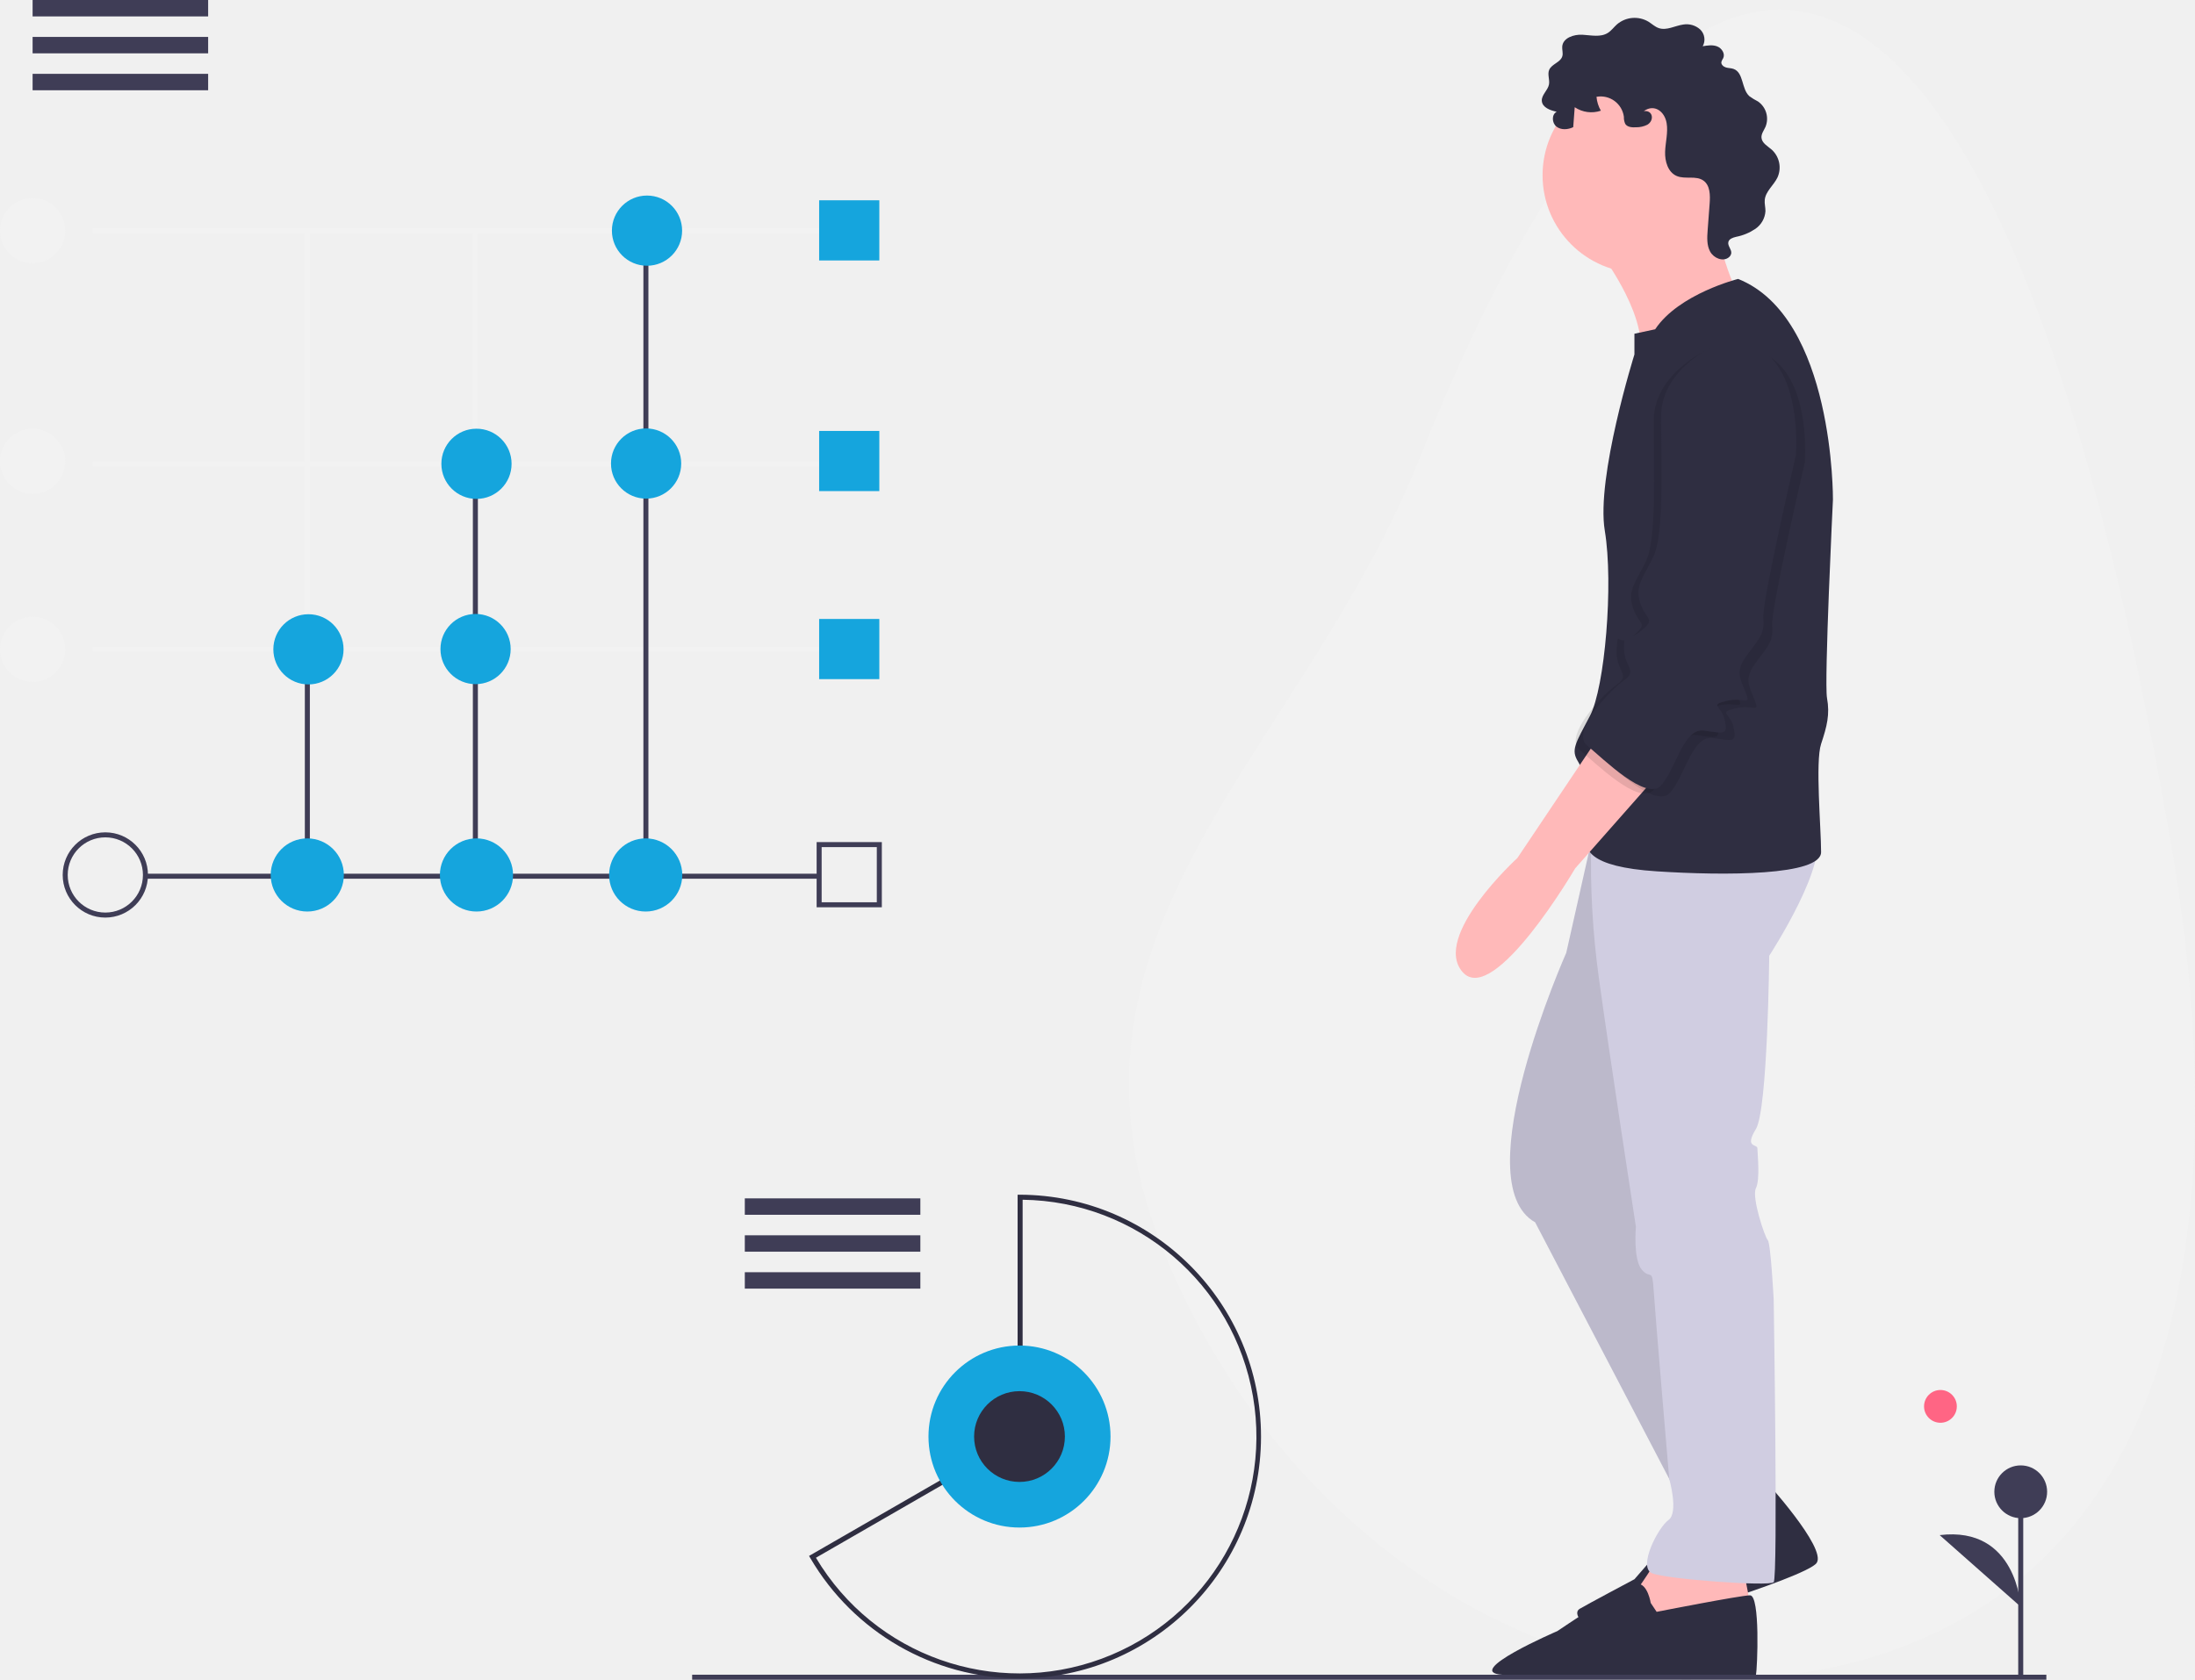
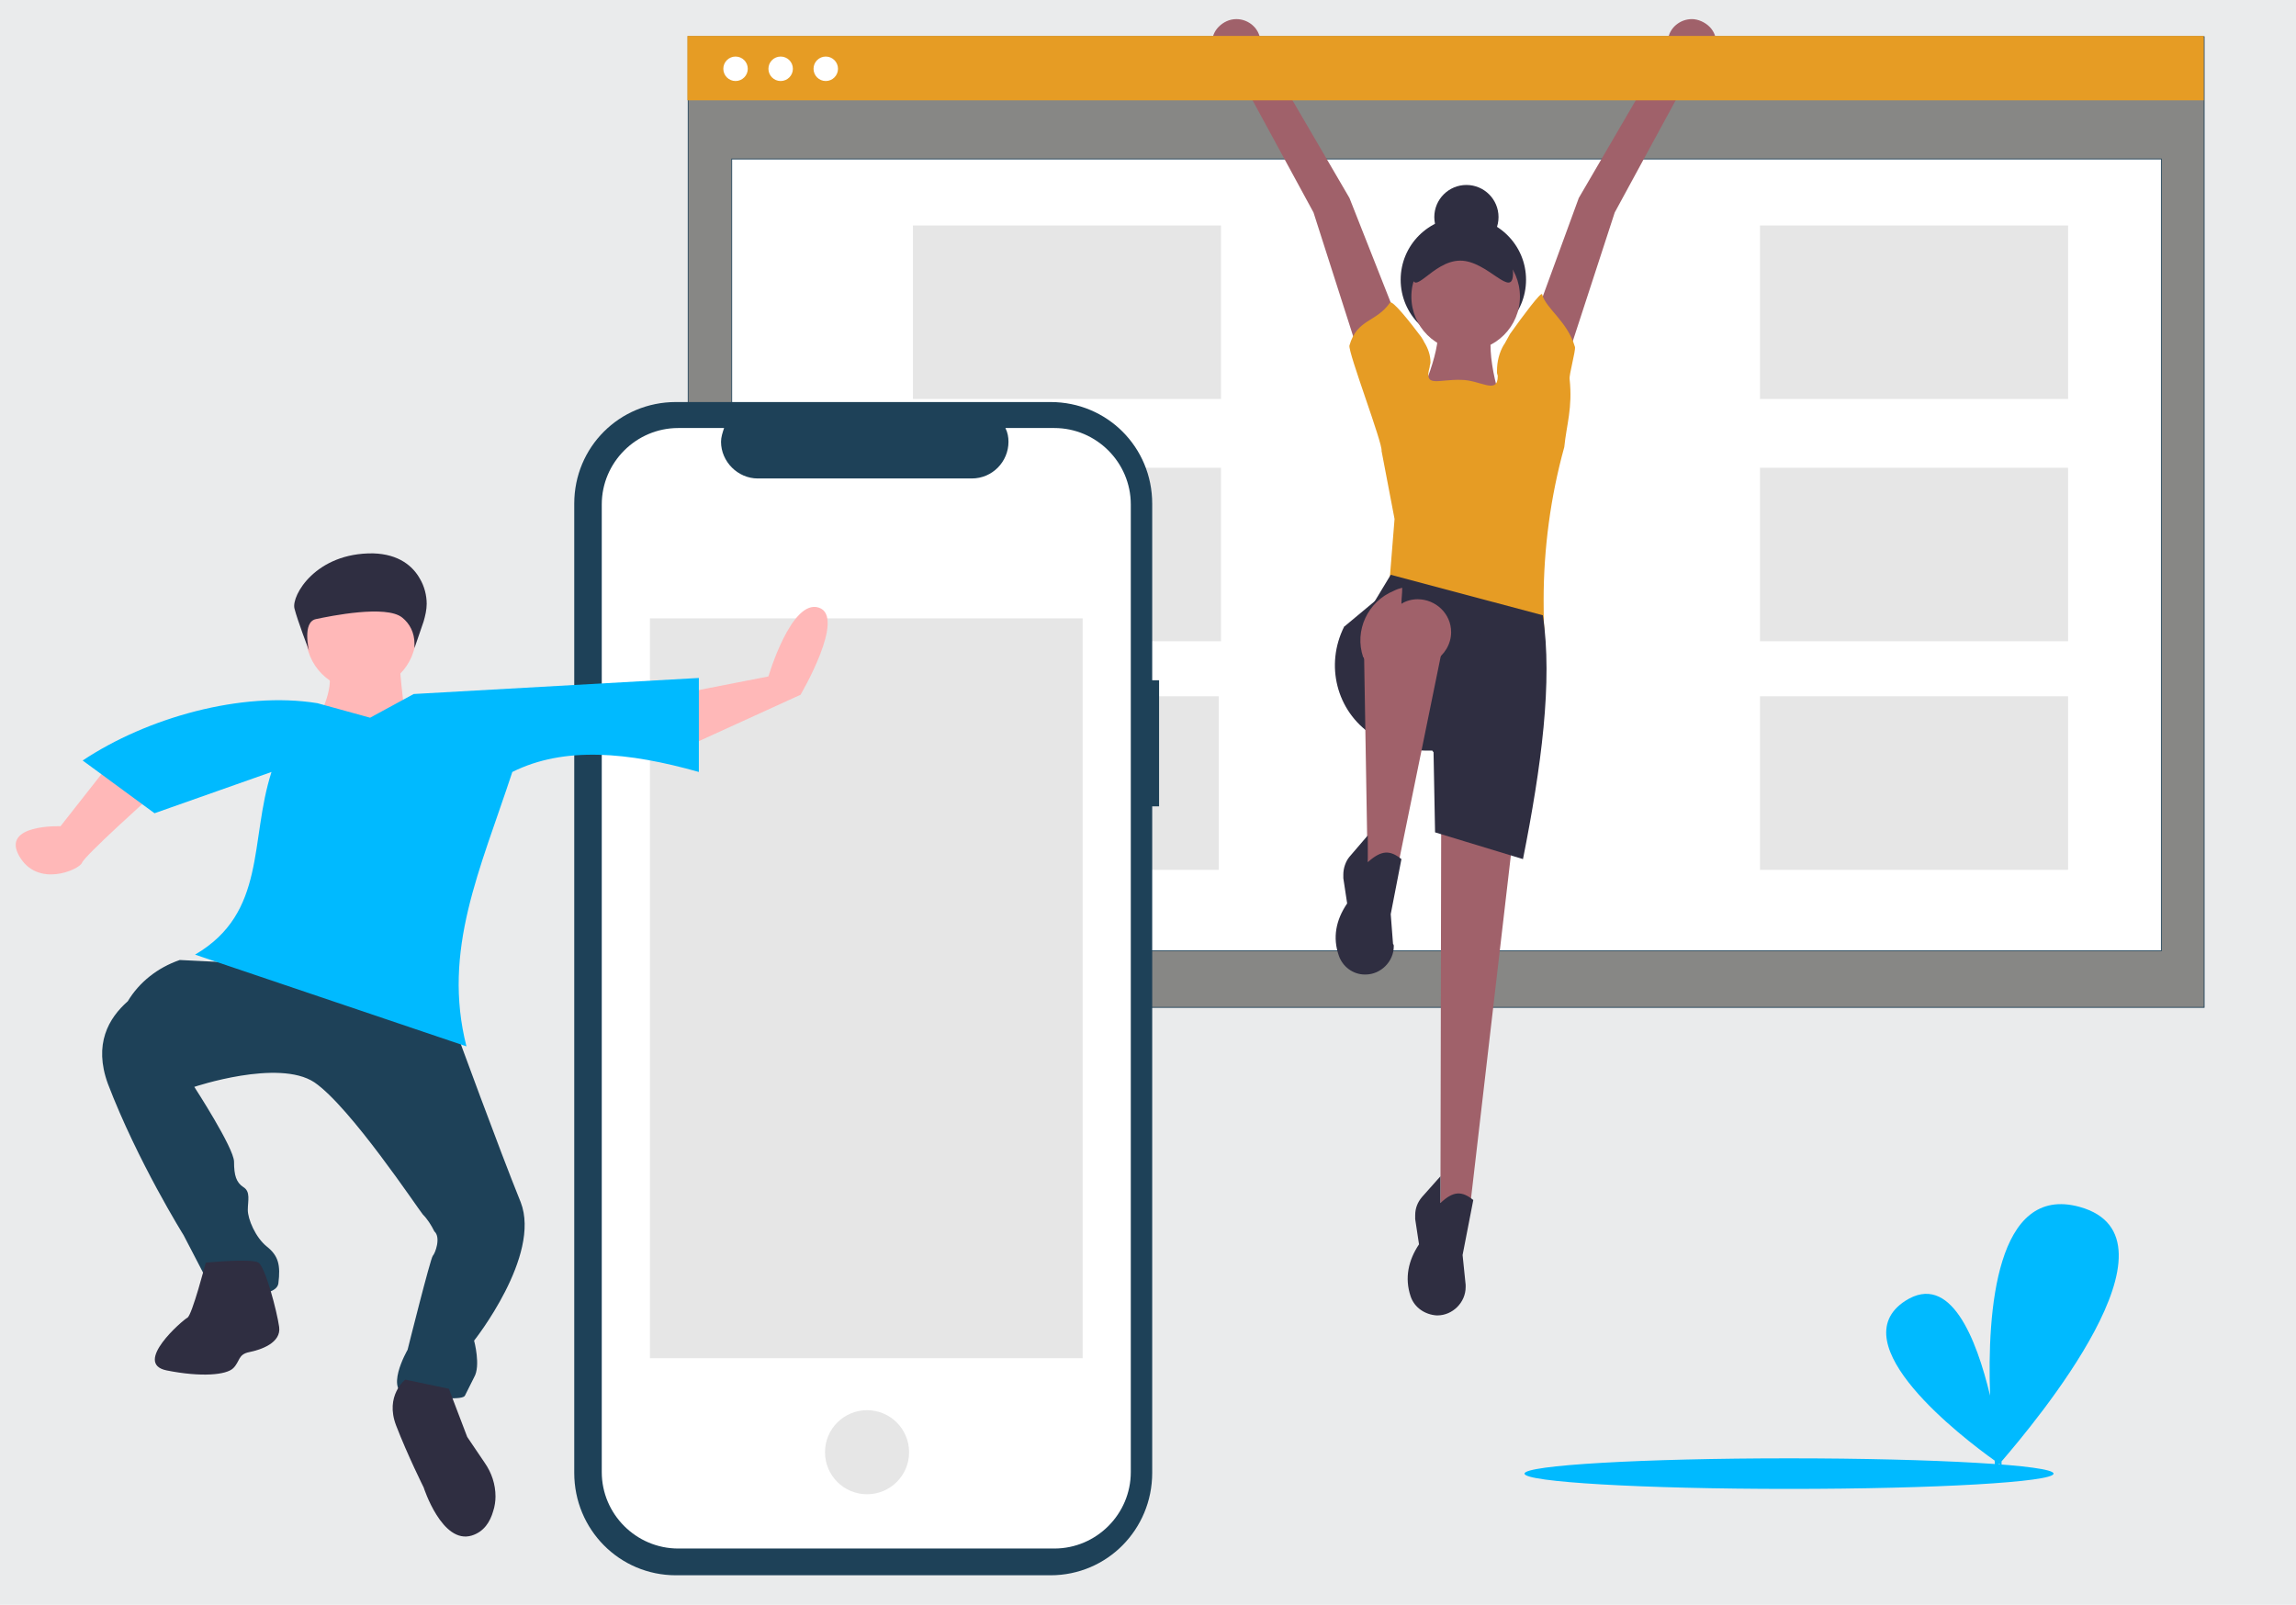
- <svg xmlns="http://www.w3.org/2000/svg" id="b2116cd0-2da1-48af-94b5-a822b49d01d7" data-name="Layer 1" width="875.274" height="670" viewBox="0 0 875.274 670">
-   <rect x="121.53" y="92" width="2" height="166.89" fill="#f2f2f2" />
-   <rect x="188.53" y="92" width="2" height="166.89" fill="#f2f2f2" />
-   <path d="M848,138" transform="translate(-162.363 -115.1097)" fill="#3f3d56" />
-   <path d="M1027.74,449.659c24.034,138.018,9.383,273.758-101.108,320.04S682.267,747.732,627.616,617.261,680.851,417.544,728.724,297.221C825.938,52.88,953.104,21.046,1027.74,449.659Z" transform="translate(-162.363 -115.1097)" fill="#f2f2f2" />
-   <circle cx="773.764" cy="560.97" r="6.535" fill="#ff6584" />
-   <line x1="805.782" y1="669.443" x2="805.782" y2="595.031" fill="#3f3d56" />
-   <rect x="804.783" y="595.032" width="2" height="74.411" fill="#3f3d56" />
-   <circle cx="805.782" cy="595.031" r="10.523" fill="#3f3d56" />
-   <path d="M968.145,756.002s-1.503-32.332-32.32-28.574" transform="translate(-162.363 -115.1097)" fill="#3f3d56" />
-   <rect x="37" y="91" width="302" height="2" fill="#f2f2f2" />
-   <rect x="37" y="184" width="302" height="2" fill="#f2f2f2" />
-   <rect x="37" y="258" width="302" height="2" fill="#f2f2f2" />
-   <rect x="57.5" y="348.5" width="269" height="2" fill="#3f3d56" />
-   <path d="M204.363,481.109a17,17,0,1,1,17-17A17.019,17.019,0,0,1,204.363,481.109Zm0-32a15,15,0,1,0,15,15A15.017,15.017,0,0,0,204.363,449.109Z" transform="translate(-162.363 -115.1097)" fill="#3f3d56" />
-   <rect x="121.559" y="259" width="2" height="90" fill="#3f3d56" />
-   <rect x="188.559" y="185" width="2" height="164" fill="#3f3d56" />
-   <rect x="256.559" y="92" width="2" height="257" fill="#3f3d56" />
-   <circle cx="122.529" cy="349" r="14.588" fill="#15a5dd" />
-   <circle cx="190" cy="349" r="14.588" fill="#15a5dd" />
-   <circle cx="257.471" cy="349" r="14.588" fill="#15a5dd" />
-   <circle cx="258" cy="92" r="14" fill="#15a5dd" />
-   <circle cx="257.637" cy="184.89" r="14" fill="#15a5dd" />
-   <circle cx="190" cy="185" r="14" fill="#15a5dd" />
-   <circle cx="189.637" cy="258.89" r="14" fill="#15a5dd" />
-   <circle cx="123" cy="259" r="14" fill="#15a5dd" />
-   <circle cx="13" cy="92" r="13" fill="#f2f2f2" />
-   <circle cx="13" cy="184" r="13" fill="#f2f2f2" />
-   <circle cx="13" cy="259" r="13" fill="#f2f2f2" />
-   <rect x="13" width="70" height="6.545" fill="#3f3d56" />
-   <rect x="13" y="14.727" width="70" height="6.545" fill="#3f3d56" />
-   <rect x="13" y="29.455" width="70" height="6.545" fill="#3f3d56" />
-   <path d="M799.926,215.141s18.904,24.22,16.541,41.352S855.455,232.863,855.455,232.863s-14.178-29.537-6.498-43.714S799.926,215.141,799.926,215.141Z" transform="translate(-162.363 -115.1097)" fill="#ffb9b9" />
-   <path d="M866.088,705.452s24.811,27.174,20.676,33.081-76.796,28.355-85.066,27.174-12.405-7.089-9.452-8.861S814.103,745.031,814.103,745.031l15.95-18.313s11.815-6.498,11.815-10.043S866.088,705.452,866.088,705.452Z" transform="translate(-162.363 -115.1097)" fill="#2f2e41" />
-   <path d="M824.146,735.579s-9.452,15.359-11.224,15.95,8.861,21.857,8.861,21.857l24.811-7.68,13.587-11.224-2.954-15.359Z" transform="translate(-162.363 -115.1097)" fill="#ffb9b9" />
-   <path d="M798.744,442.574l-11.815,52.576s-40.761,91.564-12.405,107.514l62.027,118.738,33.081-14.768-55.529-121.692L839.505,444.937Z" transform="translate(-162.363 -115.1097)" fill="#d0cde1" />
-   <path d="M798.744,442.574l-11.815,52.576s-40.761,91.564-12.405,107.514l62.027,118.738,33.081-14.768-55.529-121.692L839.505,444.937Z" transform="translate(-162.363 -115.1097)" opacity="0.1" />
-   <path d="M802.879,450.844h-5.994a333.981,333.981,0,0,0,3.04,54.348c4.135,30.128,14.768,99.244,14.768,99.244s-1.181,12.996,2.363,17.131,4.135-1.181,4.726,8.27,6.203,75.167,6.203,75.167,3.84,13.443-.295,16.397-12.405,18.904-6.498,21.267,46.668,5.317,48.44,3.544,0-112.831,0-112.831-1.181-22.448-2.363-23.629-6.498-17.131-4.726-20.676.591-14.178.591-15.95-5.317,0-.591-7.68,5.317-69.116,5.317-69.116,25.402-38.989,17.722-49.031Z" transform="translate(-162.363 -115.1097)" fill="#d0cde1" />
-   <circle cx="654.103" cy="69.903" r="38.989" fill="#ffb9b9" />
-   <path d="M855.455,226.365s-23.629,5.907-33.081,20.085l-8.27,1.772v8.27s-15.359,49.031-11.815,70.298,0,62.618-5.907,73.842-7.68,13.587-4.726,18.313,7.089,20.676,4.135,27.765,0,14.178,27.174,15.95,65.572,1.772,65.572-7.68-2.363-36.035,0-43.124,3.544-11.815,2.363-18.313,2.363-79.159,2.363-79.159S893.853,241.724,855.455,226.365Z" transform="translate(-162.363 -115.1097)" fill="#2f2e41" />
-   <path d="M799.926,408.902l-32.49,48.44s-34.263,31.309-21.857,45.487S790.474,461.478,790.474,461.478l35.444-40.17Z" transform="translate(-162.363 -115.1097)" fill="#ffb9b9" />
-   <path d="M820.602,754.483s-1.181-7.68-5.317-7.68-31.9,18.904-31.9,18.904-38.115,16.397-22.022,17.403c16,1,100.59,3.273,101.181.319s1.772-32.081-2.363-31.99-37.216,6.589-37.216,6.589Z" transform="translate(-162.363 -115.1097)" fill="#2f2e41" />
-   <path d="M819.24,164.871a9.779,9.779,0,0,1-4.456,1.007c-1.593.091-3.496-.008-4.343-1.36a6.221,6.221,0,0,1-.542-2.837,9.346,9.346,0,0,0-10.922-7.96,13.445,13.445,0,0,0,1.741,5.543,11.855,11.855,0,0,1-10.422-1.387l-.6,7.957c-2.119,1.013-4.834,1.224-6.682-.226s-1.996-4.851.094-5.923c-2.582-.538-5.74-1.695-5.93-4.326-.173-2.4,2.375-4.157,2.844-6.518.383-1.925-.673-4.018.074-5.833.981-2.385,4.544-2.997,5.258-5.474.364-1.262-.16-2.611-.035-3.919.327-3.423,4.63-4.844,8.063-4.649s7.18,1.106,10.096-.715c1.414-.883,2.402-2.297,3.644-3.408a10.823,10.823,0,0,1,12.568-1.093c1.381.859,2.585,2.048,4.125,2.57,3.151,1.068,6.438-.953,9.733-1.418a8.086,8.086,0,0,1,6.779,1.964,5.549,5.549,0,0,1,1.01,6.686c1.933-.326,3.981-.642,5.802.082s3.213,2.905,2.371,4.675a6.056,6.056,0,0,0-.735,1.501c-.171,1.03.82,1.91,1.822,2.205s2.088.24,3.068.599c4.049,1.482,3.078,7.955,6.265,10.86a25.416,25.416,0,0,0,3.455,2.113,8.406,8.406,0,0,1,2.964,10.156c-.639,1.415-1.709,2.765-1.58,4.311.181,2.17,2.505,3.358,4.137,4.799a9.625,9.625,0,0,1,2.24,11.05c-1.5,3.128-4.747,5.499-5.077,8.953-.143,1.501.308,3.0.282,4.507a9.287,9.287,0,0,1-3.992,7.012,20.765,20.765,0,0,1-7.663,3.189c-1.288.308-2.824.791-3.136,2.078-.37,1.526,1.333,2.914,1.157,4.474a2.595,2.595,0,0,1-1.042,1.686c-2.304,1.802-5.951.257-7.361-2.307s-1.229-5.671-1.011-8.588l.795-10.608c.247-3.301.224-7.22-2.467-9.148-2.975-2.131-7.307-.406-10.671-1.846-3.505-1.501-4.763-5.892-4.621-9.702s1.233-7.627.605-11.388c-.778-4.661-4.924-7.794-9.111-4.773C821.512,158.939,822.148,163.161,819.24,164.871Z" transform="translate(-162.363 -115.1097)" fill="#2f2e41" />
-   <path d="M851.911,254.72s-23.629,9.452-23.629,29.537,1.181,46.668-2.954,55.529-7.68,11.815-5.317,18.904,6.498,5.907,0,11.224-5.907-3.544-6.498,5.317,5.907,10.043,0,14.178-21.267,20.676-14.768,25.992,23.629,22.448,29.537,15.95,8.861-23.039,17.131-21.857,9.452,1.772,8.27-4.135-6.498-5.907.591-7.68,10.043,2.363,7.68-3.544-4.135-8.27.591-14.768,7.089-8.27,6.498-14.768,12.996-64.981,12.996-64.981S886.173,249.994,851.911,254.72Z" transform="translate(-162.363 -115.1097)" opacity="0.1" />
-   <path d="M845.412,253.538S821.783,262.99,821.783,283.075s1.181,46.668-2.954,55.529-7.68,11.815-5.317,18.904,6.498,5.907,0,11.224-5.907-3.544-6.498,5.317,5.907,10.043,0,14.178-21.267,20.676-14.768,25.992,23.629,22.448,29.537,15.95,8.861-23.039,17.131-21.857,9.452,1.772,8.27-4.135-6.498-5.907.591-7.68,10.043,2.363,7.68-3.544-4.135-8.27.591-14.768,7.089-8.27,6.498-14.768,12.996-64.981,12.996-64.981S879.675,248.813,845.412,253.538Z" transform="translate(-162.363 -115.1097)" opacity="0.1" />
-   <path d="M848.366,251.766s-23.629,9.452-23.629,29.537,1.181,46.668-2.954,55.529-7.68,11.815-5.317,18.904,6.498,5.907,0,11.224-5.907-3.544-6.498,5.317,5.907,10.043,0,14.178-21.267,20.676-14.768,25.992,23.629,22.448,29.537,15.95,8.861-23.039,17.131-21.857,9.452,1.772,8.27-4.135-6.498-5.907.591-7.68,10.043,2.363,7.68-3.544-4.135-8.27.591-14.768,7.089-8.27,6.498-14.768,12.996-64.981,12.996-64.981S882.629,247.04,848.366,251.766Z" transform="translate(-162.363 -115.1097)" fill="#2f2e41" />
-   <line x1="816" y1="669" x2="276" y2="669" fill="none" stroke="#3f3d56" stroke-miterlimit="10" stroke-width="2" />
-   <rect x="297" y="478" width="70" height="6.545" fill="#3f3d56" />
-   <rect x="297" y="492.727" width="70" height="6.545" fill="#3f3d56" />
-   <rect x="297" y="507.455" width="70" height="6.545" fill="#3f3d56" />
-   <path d="M568.896,784.578a96.869,96.869,0,0,1-83.41-47.982l-.505-.867,83.164-47.946v-96.138l1.002.003a96.466,96.466,0,0,1-.251,192.931Zm-81.171-48.123a94.471,94.471,0,1,0,82.419-142.8v95.283l-.5.288Z" transform="translate(-162.363 -115.1097)" fill="#2f2e41" />
-   <circle cx="406.533" cy="573.002" r="36.297" fill="#15a5dd" />
-   <circle cx="406.533" cy="573.002" r="18.104" fill="#2f2e41" />
-   <rect x="326.637" y="79.89" width="24" height="24" fill="#15a5dd" />
-   <rect x="326.637" y="171.89" width="24" height="24" fill="#15a5dd" />
-   <rect x="326.637" y="246.89" width="24" height="24" fill="#15a5dd" />
-   <path d="M514,477H488V451h26Zm-24-2h22V453H490Z" transform="translate(-162.363 -115.1097)" fill="#3f3d56" />
+ <svg xmlns="http://www.w3.org/2000/svg" xml:space="preserve" width="2647px" height="1850px" version="1.1" style="shape-rendering:geometricPrecision; text-rendering:geometricPrecision; image-rendering:optimizeQuality; fill-rule:evenodd; clip-rule:evenodd" viewBox="0 0 3003 2099">
+   <defs>
+     <style type="text/css">
+    
+     .str0 {stroke:#1E4158;stroke-width:1.021}
+     .fil1 {fill:#00BAFF}
+     .fil8 {fill:#1E4158}
+     .fil5 {fill:#2F2E41}
+     .fil6 {fill:#A0616A}
+     .fil7 {fill:#E69C24}
+     .fil4 {fill:#E6E6E6}
+     .fil0 {fill:#EAEBEC}
+     .fil9 {fill:#FFB8B8}
+     .fil3 {fill:white}
+     .fil2 {fill:#878785}
+    
+   </style>
+   </defs>
+   <g id="Capa_x0020_1">
+     <polygon class="fil0" points="0,0 3003,0 3003,2099 0,2099 " />
+     <ellipse class="fil1" cx="2340" cy="1928" rx="346" ry="20" />
+     <path class="fil1" d="M2618 1912c43,-50 247,-293 102,-333 -109,-30 -121,136 -117,247 -18,-75 -52,-162 -111,-124 -86,56 75,179 117,209 0,6 1,10 1,10 0,0 2,-2 5,-6 2,2 3,3 3,3 0,0 0,-2 0,-6z" />
+     <rect class="fil2 str0" x="900" y="48" width="1983" height="1270" />
+     <rect class="fil3 str0" x="957" y="208" width="1870" height="1036" />
+     <rect class="fil4" x="2302" y="295" width="403" height="227" />
+     <rect class="fil4" x="2302" y="612" width="403" height="227" />
+     <rect class="fil4" x="2302" y="911" width="403" height="227" />
+     <rect class="fil4" x="1194" y="295" width="403" height="227" />
+     <rect class="fil4" x="1194" y="612" width="403" height="227" />
+     <rect class="fil4" x="1191" y="911" width="403" height="227" />
+     <circle class="fil5" cx="1914" cy="366" r="82" />
+     <path class="fil6" d="M2206 105l28 -22c7,-7 11,-16 11,-25 0,-9 -3,-17 -9,-23l0 0c-6,-6 -15,-10 -23,-10 -14,0 -26,9 -30,21l-13 33 -105 180 -53 145 42 52 58 -178 94 -173z" />
+     <path class="fil6" d="M1624 105l-28 -22c-7,-7 -11,-16 -11,-25 0,-9 3,-17 9,-23l0 0c6,-6 14,-10 23,-10 14,0 26,9 30,21l13 33 105 180 58 147 -48 50 -57 -178 -94 -173z" />
+     <circle class="fil5" cx="1918" cy="284" r="42" />
+     <polygon class="fil6" points="1921,1594 1884,1591 1885,1080 1978,1103 " />
+     <path class="fil5" d="M1879 1721l0 0c-15,-1 -29,-10 -34,-25 -8,-24 -3,-47 11,-68l-5 -33c0,-2 0,-3 0,-5 0,-9 3,-17 9,-24l24 -27 0 35c17,-16 28,-16 43,-4l-14 72 4 39c0,1 0,2 0,3 0,20 -17,37 -37,37 0,0 -1,0 -1,0l0 0z" />
+     <path class="fil6" d="M1981 557l-146 -3c21,-21 50,-98 45,-121l72 0c-9,24 8,103 29,124z" />
+     <path class="fil7" d="M2020 826l-203 -60 7 -87 -17 -89c2,-9 -44,-129 -42,-138 10,-35 35,-30 53,-56 3,-4 26,25 41,45 2,3 3,5 4,7 5,8 8,17 8,26 0,2 -1,4 -1,5l0 1 0 0c-8,28 11,16 41,17l0 0c25,0 48,20 48,-5l0 0c0,-1 -1,-3 -1,-4 0,-1 0,-2 0,-3 0,-12 3,-24 9,-34 1,-1 -1,2 8,-14 17,-24 41,-56 42,-52 5,19 33,35 43,69 1,5 -8,37 -7,42 4,38 -4,59 -7,89 -18,65 -27,133 -27,200 0,14 0,27 1,41l0 0z" />
+     <path class="fil5" d="M1992 1124l-115 -35 -2 -105 -91 -174 35 -58 199 53c13,87 -2,198 -26,319z" />
+     <polygon class="fil5" points="1938,984 1875,984 1758,820 1800,785 " />
+     <path class="fil5" d="M1967 982l-104 0c0,0 0,0 0,0 -25,0 -49,-7 -69,-21 -46,-31 -61,-91 -36,-141l0 0 209 11 0 151z" />
+     <path class="fil6" d="M1876 865l-92 -3c0,-1 0,-2 -1,-2 -12,-35 6,-73 40,-87 4,-2 7,-3 11,-4 0,0 0,1 0,2 0,6 -1,12 -1,19 6,-4 14,-6 21,-6 24,0 44,19 44,43 0,16 -9,30 -22,38l0 0z" />
+     <polygon class="fil6" points="1826,1145 1789,1145 1784,848 1887,846 " />
+     <path class="fil5" d="M1785 1275l0 0c-15,0 -29,-10 -34,-25 -8,-23 -4,-46 11,-68l-5 -33c0,-1 0,-3 0,-5 0,-8 3,-17 8,-23l24 -28 0 35c18,-16 29,-16 44,-4l-14 72 3 39c1,1 1,2 1,3 0,20 -17,37 -37,37 0,0 -1,0 -1,0l0 0z" />
+     <circle class="fil6" cx="1917" cy="388" r="71" />
+     <path class="fil5" d="M1979 357c0,36 -33,-16 -69,-16 -37,0 -63,52 -63,16 0,-37 30,-67 66,-67 37,0 66,30 66,67z" />
+     <rect class="fil7" x="899" y="47" width="1983.4" height="84.262" />
+     <circle class="fil3" cx="962" cy="90" r="16" />
+     <circle class="fil3" cx="1021" cy="90" r="16" />
+     <circle class="fil3" cx="1080" cy="90" r="16" />
+     <path class="fil8" d="M1516 890l-9 0 0 -231c0,0 0,0 0,0 0,-74 -59,-133 -133,-133l-490 0c0,0 0,0 0,0 -74,0 -133,59 -133,133l0 1268c0,0 0,0 0,0 0,74 59,134 133,134l490 0c0,0 0,0 0,0 74,0 133,-60 133,-134l0 -872 9 0 0 -165z" />
+     <path class="fil3" d="M1379 560l-64 0c3,6 4,12 4,18 0,26 -21,48 -48,48l-280 0c-26,0 -48,-22 -48,-48 0,-6 2,-12 4,-18l-60 0c0,0 0,0 0,0 -55,0 -100,45 -100,100l0 1266c0,0 0,0 0,0 0,55 45,100 100,100l492 0c0,0 0,0 0,0 55,0 100,-45 100,-100l0 0 0 -1266c0,-55 -45,-100 -100,-100 0,0 0,0 0,0l0 0z" />
+     <rect class="fil4" x="850" y="809" width="566" height="968" />
+     <path class="fil9" d="M421 865c37,31 -37,126 -37,126 0,0 176,7 162,7 -14,0 -25,-145 -25,-145 0,0 -137,-19 -100,12z" />
+     <path class="fil8" d="M350 1255l159 57 87 36c0,0 57,156 85,225 27,70 -61,181 -61,181 0,0 9,33 0,48 -4,8 -8,16 -12,24 -3,6 -36,3 -72,0 -36,-3 -3,-60 -3,-60 0,0 30,-120 33,-123 3,-3 11,-24 2,-32 -4,-8 -9,-16 -15,-22 -6,-7 -95,-141 -142,-173 -47,-31 -157,6 -157,6 0,0 52,80 52,98 0,18 3,27 12,33 10,6 6,18 6,30 0,12 10,36 25,48 15,12 18,24 15,48 -3,24 -85,12 -85,12l-39 -75c0,0 -60,-96 -99,-198 -19,-52 1,-86 26,-108 15,-25 39,-44 68,-54l141 7 -101 -29 75 21z" />
+     <path class="fil9" d="M876 987l171 -78c0,0 60,-102 24,-114 -36,-12 -66,90 -66,90l-123 24 -6 78z" />
+     <path class="fil9" d="M197 1042c0,0 -87,78 -90,87 -4,9 -58,33 -82,-9 -24,-42 54,-39 54,-39l55 -70 63 31z" />
+     <path class="fil1" d="M108 995l94 69 153 -54c-29,90 -6,184 -100,239l355 120c-32,-126 18,-231 60,-359 68,-34 152,-26 244,0l0 -123 -373 21 -57 31 -69 -19c-99,-16 -223,19 -307,75z" />
+     <path class="fil5" d="M338 1652c9,6 24,63 27,84 3,21 -24,30 -39,33 -15,3 -12,12 -21,21 -9,9 -42,12 -87,3 -45,-9 21,-66 27,-69 6,-3 24,-72 24,-72 0,0 60,-6 69,0z" />
+     <path class="fil5" d="M587 1817l24 63 23 34c9,13 14,28 14,44 0,6 -1,13 -3,19 -4,14 -12,27 -28,32 -39,12 -63,-63 -63,-63 0,0 -21,-42 -36,-81 -15,-39 12,-60 12,-60l57 12z" />
+     <circle class="fil9" cx="472" cy="831" r="72" />
+     <path class="fil5" d="M554 813c2,-7 4,-15 4,-23 0,-11 -3,-23 -9,-33 -9,-16 -27,-32 -61,-33 -75,-1 -107,55 -103,72 4,16 19,55 19,55 0,0 -9,-37 9,-41 19,-4 92,-19 113,-2 10,8 16,20 16,34 0,2 0,4 0,6l12 -35z" />
+     <circle class="fil4" cx="1134" cy="1900" r="55" />
+   </g>
</svg>
